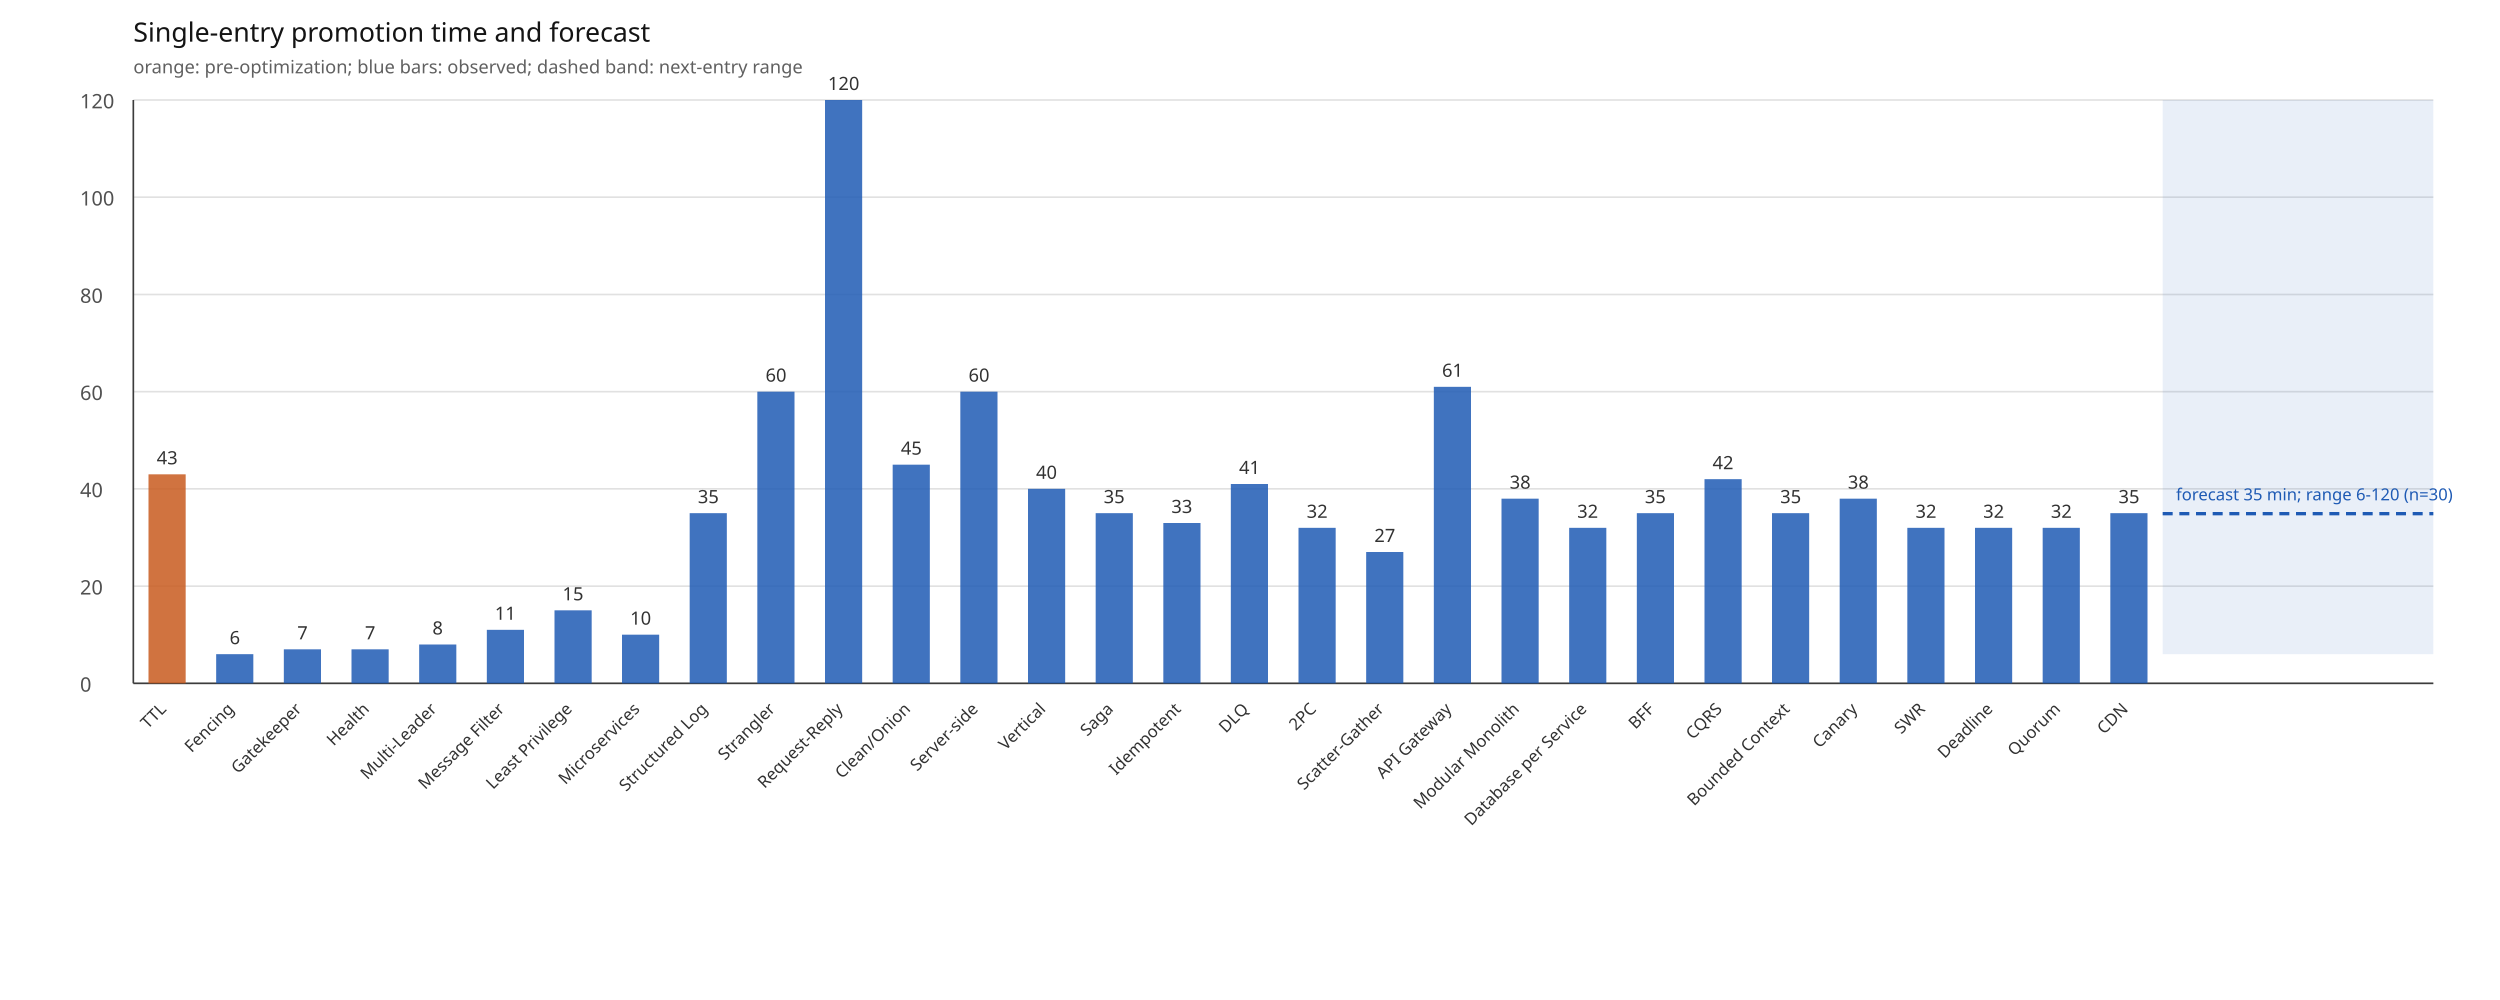
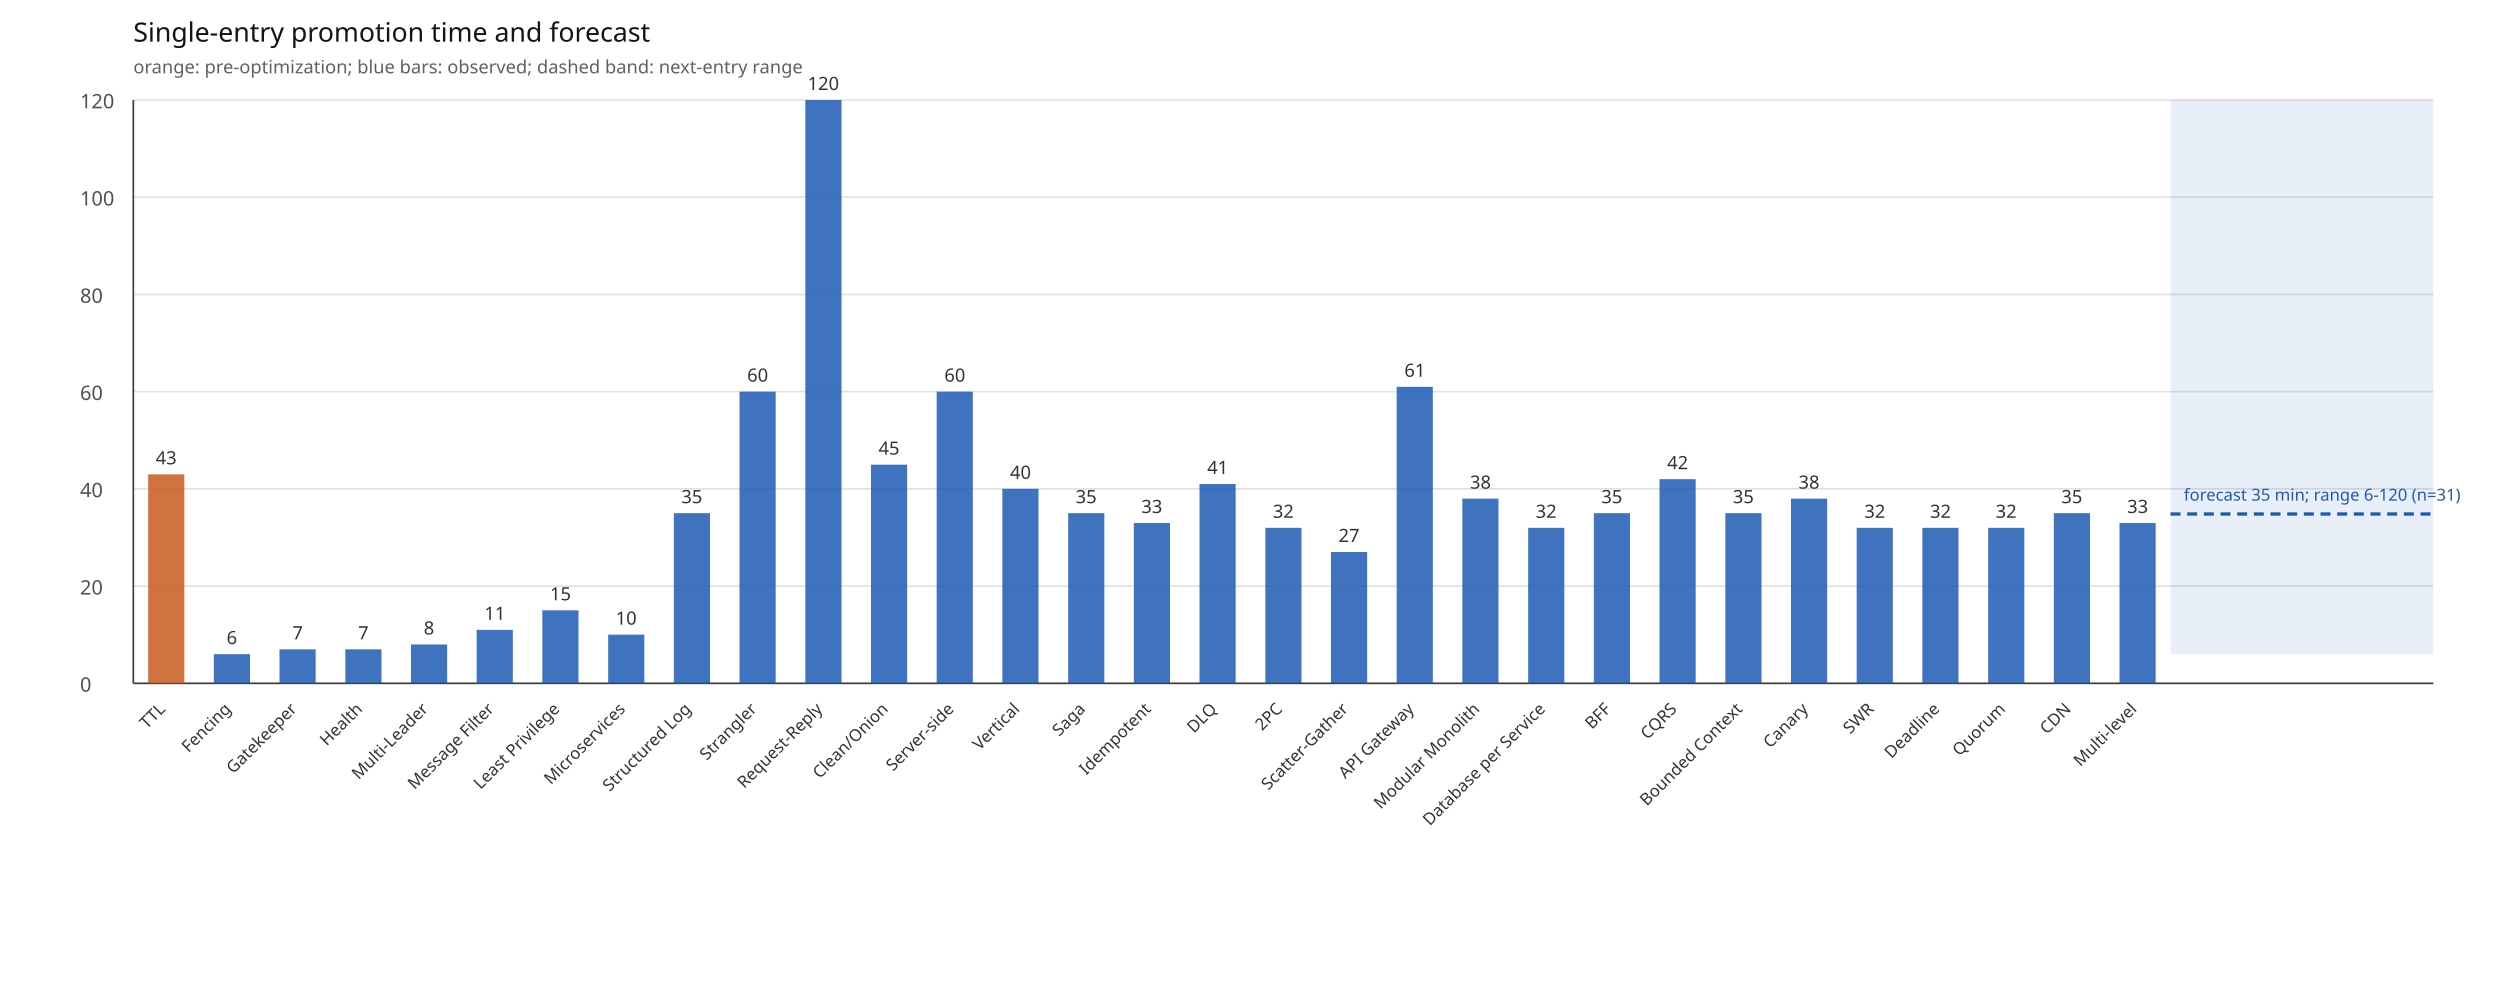
<svg xmlns="http://www.w3.org/2000/svg" width="1500" height="600" viewBox="0 0 1500 600">
  <rect width="100%" height="100%" fill="white" />
  <line x1="80" y1="410.0" x2="1460" y2="410.0" stroke="#e1e1e1" />
  <text x="48" y="415.0" font-family="Verdana" font-size="12" fill="#505050">0</text>
  <line x1="80" y1="351.7" x2="1460" y2="351.7" stroke="#e1e1e1" />
  <text x="48" y="356.7" font-family="Verdana" font-size="12" fill="#505050">20</text>
  <line x1="80" y1="293.3" x2="1460" y2="293.3" stroke="#e1e1e1" />
  <text x="48" y="298.3" font-family="Verdana" font-size="12" fill="#505050">40</text>
  <line x1="80" y1="235.0" x2="1460" y2="235.0" stroke="#e1e1e1" />
  <text x="48" y="240.0" font-family="Verdana" font-size="12" fill="#505050">60</text>
  <line x1="80" y1="176.7" x2="1460" y2="176.7" stroke="#e1e1e1" />
  <text x="48" y="181.7" font-family="Verdana" font-size="12" fill="#505050">80</text>
  <line x1="80" y1="118.3" x2="1460" y2="118.3" stroke="#e1e1e1" />
  <text x="48" y="123.3" font-family="Verdana" font-size="12" fill="#505050">100</text>
  <line x1="80" y1="60.0" x2="1460" y2="60.0" stroke="#e1e1e1" />
  <text x="48" y="65.0" font-family="Verdana" font-size="12" fill="#505050">120</text>
  <line x1="80" y1="60" x2="80" y2="410" stroke="#3c3c3c" />
  <line x1="80" y1="410" x2="1460" y2="410" stroke="#3c3c3c" />
-   <rect x="1297.6" y="60.0" width="162.4" height="332.5" fill="#1e5ab4" opacity="0.10" />
-   <line x1="1297.6" y1="308.2" x2="1460.0" y2="308.2" stroke="#1e5ab4" stroke-width="2" stroke-dasharray="6 4" />
-   <text x="1305.6" y="300.2" font-family="Verdana" font-size="10" fill="#1e5ab4">forecast 35 min; range 6-120 (n=30)</text>
-   <rect x="89.1" y="284.6" width="22.3" height="125.4" fill="#c85a1e" opacity="0.85" />
-   <text x="100.3" y="278.6" text-anchor="middle" font-family="Verdana" font-size="11" fill="#323232">43</text>
-   <text x="100.3" y="426.0" text-anchor="end" transform="rotate(-45 100.3 426.0)" font-family="Verdana" font-size="10" fill="#323232">TTL</text>
-   <rect x="129.7" y="392.5" width="22.3" height="17.5" fill="#1e5ab4" opacity="0.85" />
-   <text x="140.9" y="386.5" text-anchor="middle" font-family="Verdana" font-size="11" fill="#323232">6</text>
-   <text x="140.9" y="426.0" text-anchor="end" transform="rotate(-45 140.9 426.0)" font-family="Verdana" font-size="10" fill="#323232">Fencing</text>
-   <rect x="170.3" y="389.6" width="22.3" height="20.4" fill="#1e5ab4" opacity="0.85" />
-   <text x="181.5" y="383.6" text-anchor="middle" font-family="Verdana" font-size="11" fill="#323232">7</text>
-   <text x="181.5" y="426.0" text-anchor="end" transform="rotate(-45 181.5 426.0)" font-family="Verdana" font-size="10" fill="#323232">Gatekeeper</text>
-   <rect x="210.9" y="389.6" width="22.3" height="20.4" fill="#1e5ab4" opacity="0.85" />
-   <text x="222.1" y="383.6" text-anchor="middle" font-family="Verdana" font-size="11" fill="#323232">7</text>
-   <text x="222.1" y="426.0" text-anchor="end" transform="rotate(-45 222.1 426.0)" font-family="Verdana" font-size="10" fill="#323232">Health</text>
-   <rect x="251.5" y="386.7" width="22.3" height="23.3" fill="#1e5ab4" opacity="0.85" />
-   <text x="262.6" y="380.7" text-anchor="middle" font-family="Verdana" font-size="11" fill="#323232">8</text>
-   <text x="262.6" y="426.0" text-anchor="end" transform="rotate(-45 262.6 426.0)" font-family="Verdana" font-size="10" fill="#323232">Multi-Leader</text>
-   <rect x="292.1" y="377.9" width="22.3" height="32.1" fill="#1e5ab4" opacity="0.85" />
-   <text x="303.2" y="371.9" text-anchor="middle" font-family="Verdana" font-size="11" fill="#323232">11</text>
-   <text x="303.2" y="426.0" text-anchor="end" transform="rotate(-45 303.2 426.0)" font-family="Verdana" font-size="10" fill="#323232">Message Filter</text>
-   <rect x="332.7" y="366.2" width="22.3" height="43.8" fill="#1e5ab4" opacity="0.85" />
-   <text x="343.8" y="360.2" text-anchor="middle" font-family="Verdana" font-size="11" fill="#323232">15</text>
-   <text x="343.8" y="426.0" text-anchor="end" transform="rotate(-45 343.8 426.0)" font-family="Verdana" font-size="10" fill="#323232">Least Privilege</text>
-   <rect x="373.2" y="380.8" width="22.3" height="29.2" fill="#1e5ab4" opacity="0.85" />
-   <text x="384.4" y="374.8" text-anchor="middle" font-family="Verdana" font-size="11" fill="#323232">10</text>
-   <text x="384.4" y="426.0" text-anchor="end" transform="rotate(-45 384.4 426.0)" font-family="Verdana" font-size="10" fill="#323232">Microservices</text>
-   <rect x="413.8" y="307.9" width="22.3" height="102.1" fill="#1e5ab4" opacity="0.85" />
-   <text x="425.0" y="301.9" text-anchor="middle" font-family="Verdana" font-size="11" fill="#323232">35</text>
-   <text x="425.0" y="426.0" text-anchor="end" transform="rotate(-45 425.0 426.0)" font-family="Verdana" font-size="10" fill="#323232">Structured Log</text>
-   <rect x="454.4" y="235.0" width="22.3" height="175.0" fill="#1e5ab4" opacity="0.85" />
-   <text x="465.6" y="229.0" text-anchor="middle" font-family="Verdana" font-size="11" fill="#323232">60</text>
-   <text x="465.6" y="426.0" text-anchor="end" transform="rotate(-45 465.6 426.0)" font-family="Verdana" font-size="10" fill="#323232">Strangler</text>
-   <rect x="495.0" y="60.0" width="22.3" height="350.0" fill="#1e5ab4" opacity="0.85" />
-   <text x="506.2" y="54.0" text-anchor="middle" font-family="Verdana" font-size="11" fill="#323232">120</text>
-   <text x="506.2" y="426.0" text-anchor="end" transform="rotate(-45 506.2 426.0)" font-family="Verdana" font-size="10" fill="#323232">Request-Reply</text>
-   <rect x="535.6" y="278.8" width="22.3" height="131.2" fill="#1e5ab4" opacity="0.85" />
-   <text x="546.8" y="272.8" text-anchor="middle" font-family="Verdana" font-size="11" fill="#323232">45</text>
-   <text x="546.8" y="426.0" text-anchor="end" transform="rotate(-45 546.8 426.0)" font-family="Verdana" font-size="10" fill="#323232">Clean/Onion</text>
-   <rect x="576.2" y="235.0" width="22.3" height="175.0" fill="#1e5ab4" opacity="0.85" />
-   <text x="587.4" y="229.0" text-anchor="middle" font-family="Verdana" font-size="11" fill="#323232">60</text>
-   <text x="587.4" y="426.0" text-anchor="end" transform="rotate(-45 587.4 426.0)" font-family="Verdana" font-size="10" fill="#323232">Server-side</text>
-   <rect x="616.8" y="293.3" width="22.3" height="116.7" fill="#1e5ab4" opacity="0.85" />
-   <text x="627.9" y="287.3" text-anchor="middle" font-family="Verdana" font-size="11" fill="#323232">40</text>
-   <text x="627.9" y="426.0" text-anchor="end" transform="rotate(-45 627.9 426.0)" font-family="Verdana" font-size="10" fill="#323232">Vertical</text>
-   <rect x="657.4" y="307.9" width="22.3" height="102.1" fill="#1e5ab4" opacity="0.85" />
-   <text x="668.5" y="301.9" text-anchor="middle" font-family="Verdana" font-size="11" fill="#323232">35</text>
-   <text x="668.5" y="426.0" text-anchor="end" transform="rotate(-45 668.5 426.0)" font-family="Verdana" font-size="10" fill="#323232">Saga</text>
-   <rect x="698.0" y="313.8" width="22.3" height="96.2" fill="#1e5ab4" opacity="0.85" />
-   <text x="709.1" y="307.8" text-anchor="middle" font-family="Verdana" font-size="11" fill="#323232">33</text>
-   <text x="709.1" y="426.0" text-anchor="end" transform="rotate(-45 709.1 426.0)" font-family="Verdana" font-size="10" fill="#323232">Idempotent</text>
-   <rect x="738.5" y="290.4" width="22.3" height="119.6" fill="#1e5ab4" opacity="0.85" />
-   <text x="749.7" y="284.4" text-anchor="middle" font-family="Verdana" font-size="11" fill="#323232">41</text>
-   <text x="749.7" y="426.0" text-anchor="end" transform="rotate(-45 749.7 426.0)" font-family="Verdana" font-size="10" fill="#323232">DLQ</text>
-   <rect x="779.1" y="316.7" width="22.3" height="93.3" fill="#1e5ab4" opacity="0.85" />
-   <text x="790.3" y="310.7" text-anchor="middle" font-family="Verdana" font-size="11" fill="#323232">32</text>
-   <text x="790.3" y="426.0" text-anchor="end" transform="rotate(-45 790.3 426.0)" font-family="Verdana" font-size="10" fill="#323232">2PC</text>
-   <rect x="819.7" y="331.2" width="22.3" height="78.8" fill="#1e5ab4" opacity="0.85" />
-   <text x="830.9" y="325.2" text-anchor="middle" font-family="Verdana" font-size="11" fill="#323232">27</text>
-   <text x="830.9" y="426.0" text-anchor="end" transform="rotate(-45 830.9 426.0)" font-family="Verdana" font-size="10" fill="#323232">Scatter-Gather</text>
-   <rect x="860.3" y="232.1" width="22.3" height="177.9" fill="#1e5ab4" opacity="0.85" />
-   <text x="871.5" y="226.1" text-anchor="middle" font-family="Verdana" font-size="11" fill="#323232">61</text>
-   <text x="871.5" y="426.0" text-anchor="end" transform="rotate(-45 871.5 426.0)" font-family="Verdana" font-size="10" fill="#323232">API Gateway</text>
-   <rect x="900.9" y="299.2" width="22.3" height="110.8" fill="#1e5ab4" opacity="0.85" />
-   <text x="912.1" y="293.2" text-anchor="middle" font-family="Verdana" font-size="11" fill="#323232">38</text>
-   <text x="912.1" y="426.0" text-anchor="end" transform="rotate(-45 912.1 426.0)" font-family="Verdana" font-size="10" fill="#323232">Modular Monolith</text>
-   <rect x="941.5" y="316.7" width="22.3" height="93.3" fill="#1e5ab4" opacity="0.85" />
-   <text x="952.6" y="310.7" text-anchor="middle" font-family="Verdana" font-size="11" fill="#323232">32</text>
-   <text x="952.6" y="426.0" text-anchor="end" transform="rotate(-45 952.6 426.0)" font-family="Verdana" font-size="10" fill="#323232">Database per Service</text>
-   <rect x="982.1" y="307.9" width="22.3" height="102.1" fill="#1e5ab4" opacity="0.85" />
-   <text x="993.2" y="301.9" text-anchor="middle" font-family="Verdana" font-size="11" fill="#323232">35</text>
-   <text x="993.2" y="426.0" text-anchor="end" transform="rotate(-45 993.2 426.0)" font-family="Verdana" font-size="10" fill="#323232">BFF</text>
-   <rect x="1022.7" y="287.5" width="22.3" height="122.5" fill="#1e5ab4" opacity="0.85" />
-   <text x="1033.8" y="281.5" text-anchor="middle" font-family="Verdana" font-size="11" fill="#323232">42</text>
-   <text x="1033.8" y="426.0" text-anchor="end" transform="rotate(-45 1033.8 426.0)" font-family="Verdana" font-size="10" fill="#323232">CQRS</text>
-   <rect x="1063.2" y="307.9" width="22.3" height="102.1" fill="#1e5ab4" opacity="0.85" />
-   <text x="1074.4" y="301.9" text-anchor="middle" font-family="Verdana" font-size="11" fill="#323232">35</text>
-   <text x="1074.4" y="426.0" text-anchor="end" transform="rotate(-45 1074.4 426.0)" font-family="Verdana" font-size="10" fill="#323232">Bounded Context</text>
-   <rect x="1103.8" y="299.2" width="22.3" height="110.8" fill="#1e5ab4" opacity="0.85" />
-   <text x="1115.0" y="293.2" text-anchor="middle" font-family="Verdana" font-size="11" fill="#323232">38</text>
-   <text x="1115.0" y="426.0" text-anchor="end" transform="rotate(-45 1115.0 426.0)" font-family="Verdana" font-size="10" fill="#323232">Canary</text>
-   <rect x="1144.4" y="316.7" width="22.3" height="93.3" fill="#1e5ab4" opacity="0.85" />
-   <text x="1155.6" y="310.7" text-anchor="middle" font-family="Verdana" font-size="11" fill="#323232">32</text>
-   <text x="1155.6" y="426.0" text-anchor="end" transform="rotate(-45 1155.6 426.0)" font-family="Verdana" font-size="10" fill="#323232">SWR</text>
-   <rect x="1185.0" y="316.7" width="22.3" height="93.3" fill="#1e5ab4" opacity="0.85" />
-   <text x="1196.2" y="310.7" text-anchor="middle" font-family="Verdana" font-size="11" fill="#323232">32</text>
-   <text x="1196.2" y="426.0" text-anchor="end" transform="rotate(-45 1196.2 426.0)" font-family="Verdana" font-size="10" fill="#323232">Deadline</text>
-   <rect x="1225.6" y="316.7" width="22.3" height="93.3" fill="#1e5ab4" opacity="0.85" />
-   <text x="1236.8" y="310.7" text-anchor="middle" font-family="Verdana" font-size="11" fill="#323232">32</text>
-   <text x="1236.8" y="426.0" text-anchor="end" transform="rotate(-45 1236.8 426.0)" font-family="Verdana" font-size="10" fill="#323232">Quorum</text>
-   <rect x="1266.2" y="307.9" width="22.3" height="102.1" fill="#1e5ab4" opacity="0.85" />
-   <text x="1277.4" y="301.9" text-anchor="middle" font-family="Verdana" font-size="11" fill="#323232">35</text>
-   <text x="1277.4" y="426.0" text-anchor="end" transform="rotate(-45 1277.4 426.0)" font-family="Verdana" font-size="10" fill="#323232">CDN</text>
+   <rect x="1302.3" y="60.0" width="157.7" height="332.5" fill="#1e5ab4" opacity="0.10" />
+   <line x1="1302.3" y1="308.4" x2="1460.0" y2="308.4" stroke="#1e5ab4" stroke-width="2" stroke-dasharray="6 4" />
+   <text x="1310.3" y="300.4" font-family="Verdana" font-size="10" fill="#1e5ab4">forecast 35 min; range 6-120 (n=31)</text>
+   <rect x="88.9" y="284.6" width="21.7" height="125.4" fill="#c85a1e" opacity="0.85" />
+   <text x="99.7" y="278.6" text-anchor="middle" font-family="Verdana" font-size="11" fill="#323232">43</text>
+   <text x="99.7" y="426.0" text-anchor="end" transform="rotate(-45 99.7 426.0)" font-family="Verdana" font-size="10" fill="#323232">TTL</text>
+   <rect x="128.3" y="392.5" width="21.7" height="17.5" fill="#1e5ab4" opacity="0.85" />
+   <text x="139.1" y="386.5" text-anchor="middle" font-family="Verdana" font-size="11" fill="#323232">6</text>
+   <text x="139.1" y="426.0" text-anchor="end" transform="rotate(-45 139.1 426.0)" font-family="Verdana" font-size="10" fill="#323232">Fencing</text>
+   <rect x="167.7" y="389.6" width="21.7" height="20.4" fill="#1e5ab4" opacity="0.85" />
+   <text x="178.6" y="383.6" text-anchor="middle" font-family="Verdana" font-size="11" fill="#323232">7</text>
+   <text x="178.6" y="426.0" text-anchor="end" transform="rotate(-45 178.6 426.0)" font-family="Verdana" font-size="10" fill="#323232">Gatekeeper</text>
+   <rect x="207.2" y="389.6" width="21.7" height="20.4" fill="#1e5ab4" opacity="0.85" />
+   <text x="218.0" y="383.6" text-anchor="middle" font-family="Verdana" font-size="11" fill="#323232">7</text>
+   <text x="218.0" y="426.0" text-anchor="end" transform="rotate(-45 218.0 426.0)" font-family="Verdana" font-size="10" fill="#323232">Health</text>
+   <rect x="246.6" y="386.7" width="21.7" height="23.3" fill="#1e5ab4" opacity="0.85" />
+   <text x="257.4" y="380.7" text-anchor="middle" font-family="Verdana" font-size="11" fill="#323232">8</text>
+   <text x="257.4" y="426.0" text-anchor="end" transform="rotate(-45 257.4 426.0)" font-family="Verdana" font-size="10" fill="#323232">Multi-Leader</text>
+   <rect x="286.0" y="377.9" width="21.7" height="32.1" fill="#1e5ab4" opacity="0.85" />
+   <text x="296.9" y="371.9" text-anchor="middle" font-family="Verdana" font-size="11" fill="#323232">11</text>
+   <text x="296.9" y="426.0" text-anchor="end" transform="rotate(-45 296.9 426.0)" font-family="Verdana" font-size="10" fill="#323232">Message Filter</text>
+   <rect x="325.4" y="366.2" width="21.7" height="43.8" fill="#1e5ab4" opacity="0.85" />
+   <text x="336.3" y="360.2" text-anchor="middle" font-family="Verdana" font-size="11" fill="#323232">15</text>
+   <text x="336.3" y="426.0" text-anchor="end" transform="rotate(-45 336.3 426.0)" font-family="Verdana" font-size="10" fill="#323232">Least Privilege</text>
+   <rect x="364.9" y="380.8" width="21.7" height="29.2" fill="#1e5ab4" opacity="0.85" />
+   <text x="375.7" y="374.8" text-anchor="middle" font-family="Verdana" font-size="11" fill="#323232">10</text>
+   <text x="375.7" y="426.0" text-anchor="end" transform="rotate(-45 375.7 426.0)" font-family="Verdana" font-size="10" fill="#323232">Microservices</text>
+   <rect x="404.3" y="307.9" width="21.7" height="102.1" fill="#1e5ab4" opacity="0.85" />
+   <text x="415.1" y="301.9" text-anchor="middle" font-family="Verdana" font-size="11" fill="#323232">35</text>
+   <text x="415.1" y="426.0" text-anchor="end" transform="rotate(-45 415.1 426.0)" font-family="Verdana" font-size="10" fill="#323232">Structured Log</text>
+   <rect x="443.7" y="235.0" width="21.7" height="175.0" fill="#1e5ab4" opacity="0.85" />
+   <text x="454.6" y="229.0" text-anchor="middle" font-family="Verdana" font-size="11" fill="#323232">60</text>
+   <text x="454.6" y="426.0" text-anchor="end" transform="rotate(-45 454.6 426.0)" font-family="Verdana" font-size="10" fill="#323232">Strangler</text>
+   <rect x="483.2" y="60.0" width="21.7" height="350.0" fill="#1e5ab4" opacity="0.85" />
+   <text x="494.0" y="54.0" text-anchor="middle" font-family="Verdana" font-size="11" fill="#323232">120</text>
+   <text x="494.0" y="426.0" text-anchor="end" transform="rotate(-45 494.0 426.0)" font-family="Verdana" font-size="10" fill="#323232">Request-Reply</text>
+   <rect x="522.6" y="278.8" width="21.7" height="131.2" fill="#1e5ab4" opacity="0.85" />
+   <text x="533.4" y="272.8" text-anchor="middle" font-family="Verdana" font-size="11" fill="#323232">45</text>
+   <text x="533.4" y="426.0" text-anchor="end" transform="rotate(-45 533.4 426.0)" font-family="Verdana" font-size="10" fill="#323232">Clean/Onion</text>
+   <rect x="562.0" y="235.0" width="21.7" height="175.0" fill="#1e5ab4" opacity="0.85" />
+   <text x="572.9" y="229.0" text-anchor="middle" font-family="Verdana" font-size="11" fill="#323232">60</text>
+   <text x="572.9" y="426.0" text-anchor="end" transform="rotate(-45 572.9 426.0)" font-family="Verdana" font-size="10" fill="#323232">Server-side</text>
+   <rect x="601.4" y="293.3" width="21.7" height="116.7" fill="#1e5ab4" opacity="0.85" />
+   <text x="612.3" y="287.3" text-anchor="middle" font-family="Verdana" font-size="11" fill="#323232">40</text>
+   <text x="612.3" y="426.0" text-anchor="end" transform="rotate(-45 612.3 426.0)" font-family="Verdana" font-size="10" fill="#323232">Vertical</text>
+   <rect x="640.9" y="307.9" width="21.7" height="102.1" fill="#1e5ab4" opacity="0.85" />
+   <text x="651.7" y="301.9" text-anchor="middle" font-family="Verdana" font-size="11" fill="#323232">35</text>
+   <text x="651.7" y="426.0" text-anchor="end" transform="rotate(-45 651.7 426.0)" font-family="Verdana" font-size="10" fill="#323232">Saga</text>
+   <rect x="680.3" y="313.8" width="21.7" height="96.2" fill="#1e5ab4" opacity="0.85" />
+   <text x="691.1" y="307.8" text-anchor="middle" font-family="Verdana" font-size="11" fill="#323232">33</text>
+   <text x="691.1" y="426.0" text-anchor="end" transform="rotate(-45 691.1 426.0)" font-family="Verdana" font-size="10" fill="#323232">Idempotent</text>
+   <rect x="719.7" y="290.4" width="21.7" height="119.6" fill="#1e5ab4" opacity="0.85" />
+   <text x="730.6" y="284.4" text-anchor="middle" font-family="Verdana" font-size="11" fill="#323232">41</text>
+   <text x="730.6" y="426.0" text-anchor="end" transform="rotate(-45 730.6 426.0)" font-family="Verdana" font-size="10" fill="#323232">DLQ</text>
+   <rect x="759.2" y="316.7" width="21.7" height="93.3" fill="#1e5ab4" opacity="0.85" />
+   <text x="770.0" y="310.7" text-anchor="middle" font-family="Verdana" font-size="11" fill="#323232">32</text>
+   <text x="770.0" y="426.0" text-anchor="end" transform="rotate(-45 770.0 426.0)" font-family="Verdana" font-size="10" fill="#323232">2PC</text>
+   <rect x="798.6" y="331.2" width="21.7" height="78.8" fill="#1e5ab4" opacity="0.85" />
+   <text x="809.4" y="325.2" text-anchor="middle" font-family="Verdana" font-size="11" fill="#323232">27</text>
+   <text x="809.4" y="426.0" text-anchor="end" transform="rotate(-45 809.4 426.0)" font-family="Verdana" font-size="10" fill="#323232">Scatter-Gather</text>
+   <rect x="838.0" y="232.1" width="21.7" height="177.9" fill="#1e5ab4" opacity="0.85" />
+   <text x="848.9" y="226.1" text-anchor="middle" font-family="Verdana" font-size="11" fill="#323232">61</text>
+   <text x="848.9" y="426.0" text-anchor="end" transform="rotate(-45 848.9 426.0)" font-family="Verdana" font-size="10" fill="#323232">API Gateway</text>
+   <rect x="877.4" y="299.2" width="21.7" height="110.8" fill="#1e5ab4" opacity="0.85" />
+   <text x="888.3" y="293.2" text-anchor="middle" font-family="Verdana" font-size="11" fill="#323232">38</text>
+   <text x="888.3" y="426.0" text-anchor="end" transform="rotate(-45 888.3 426.0)" font-family="Verdana" font-size="10" fill="#323232">Modular Monolith</text>
+   <rect x="916.9" y="316.7" width="21.7" height="93.3" fill="#1e5ab4" opacity="0.85" />
+   <text x="927.7" y="310.7" text-anchor="middle" font-family="Verdana" font-size="11" fill="#323232">32</text>
+   <text x="927.7" y="426.0" text-anchor="end" transform="rotate(-45 927.7 426.0)" font-family="Verdana" font-size="10" fill="#323232">Database per Service</text>
+   <rect x="956.3" y="307.9" width="21.7" height="102.1" fill="#1e5ab4" opacity="0.85" />
+   <text x="967.1" y="301.9" text-anchor="middle" font-family="Verdana" font-size="11" fill="#323232">35</text>
+   <text x="967.1" y="426.0" text-anchor="end" transform="rotate(-45 967.1 426.0)" font-family="Verdana" font-size="10" fill="#323232">BFF</text>
+   <rect x="995.7" y="287.5" width="21.7" height="122.5" fill="#1e5ab4" opacity="0.85" />
+   <text x="1006.6" y="281.5" text-anchor="middle" font-family="Verdana" font-size="11" fill="#323232">42</text>
+   <text x="1006.6" y="426.0" text-anchor="end" transform="rotate(-45 1006.6 426.0)" font-family="Verdana" font-size="10" fill="#323232">CQRS</text>
+   <rect x="1035.2" y="307.9" width="21.7" height="102.1" fill="#1e5ab4" opacity="0.85" />
+   <text x="1046.0" y="301.9" text-anchor="middle" font-family="Verdana" font-size="11" fill="#323232">35</text>
+   <text x="1046.0" y="426.0" text-anchor="end" transform="rotate(-45 1046.0 426.0)" font-family="Verdana" font-size="10" fill="#323232">Bounded Context</text>
+   <rect x="1074.6" y="299.2" width="21.7" height="110.8" fill="#1e5ab4" opacity="0.85" />
+   <text x="1085.4" y="293.2" text-anchor="middle" font-family="Verdana" font-size="11" fill="#323232">38</text>
+   <text x="1085.4" y="426.0" text-anchor="end" transform="rotate(-45 1085.4 426.0)" font-family="Verdana" font-size="10" fill="#323232">Canary</text>
+   <rect x="1114.0" y="316.7" width="21.7" height="93.3" fill="#1e5ab4" opacity="0.85" />
+   <text x="1124.9" y="310.7" text-anchor="middle" font-family="Verdana" font-size="11" fill="#323232">32</text>
+   <text x="1124.9" y="426.0" text-anchor="end" transform="rotate(-45 1124.9 426.0)" font-family="Verdana" font-size="10" fill="#323232">SWR</text>
+   <rect x="1153.4" y="316.7" width="21.7" height="93.3" fill="#1e5ab4" opacity="0.85" />
+   <text x="1164.3" y="310.7" text-anchor="middle" font-family="Verdana" font-size="11" fill="#323232">32</text>
+   <text x="1164.3" y="426.0" text-anchor="end" transform="rotate(-45 1164.3 426.0)" font-family="Verdana" font-size="10" fill="#323232">Deadline</text>
+   <rect x="1192.9" y="316.7" width="21.7" height="93.3" fill="#1e5ab4" opacity="0.85" />
+   <text x="1203.7" y="310.7" text-anchor="middle" font-family="Verdana" font-size="11" fill="#323232">32</text>
+   <text x="1203.7" y="426.0" text-anchor="end" transform="rotate(-45 1203.7 426.0)" font-family="Verdana" font-size="10" fill="#323232">Quorum</text>
+   <rect x="1232.3" y="307.9" width="21.7" height="102.1" fill="#1e5ab4" opacity="0.85" />
+   <text x="1243.1" y="301.9" text-anchor="middle" font-family="Verdana" font-size="11" fill="#323232">35</text>
+   <text x="1243.1" y="426.0" text-anchor="end" transform="rotate(-45 1243.1 426.0)" font-family="Verdana" font-size="10" fill="#323232">CDN</text>
+   <rect x="1271.7" y="313.8" width="21.7" height="96.2" fill="#1e5ab4" opacity="0.85" />
+   <text x="1282.6" y="307.8" text-anchor="middle" font-family="Verdana" font-size="11" fill="#323232">33</text>
+   <text x="1282.6" y="426.0" text-anchor="end" transform="rotate(-45 1282.6 426.0)" font-family="Verdana" font-size="10" fill="#323232">Multi-level</text>
  <text x="80" y="25" font-family="Verdana" font-size="16" fill="#141414">Single-entry promotion time and forecast</text>
  <text x="80" y="44" font-family="Verdana" font-size="11" fill="#606060">orange: pre-optimization; blue bars: observed; dashed band: next-entry range</text>
</svg>
